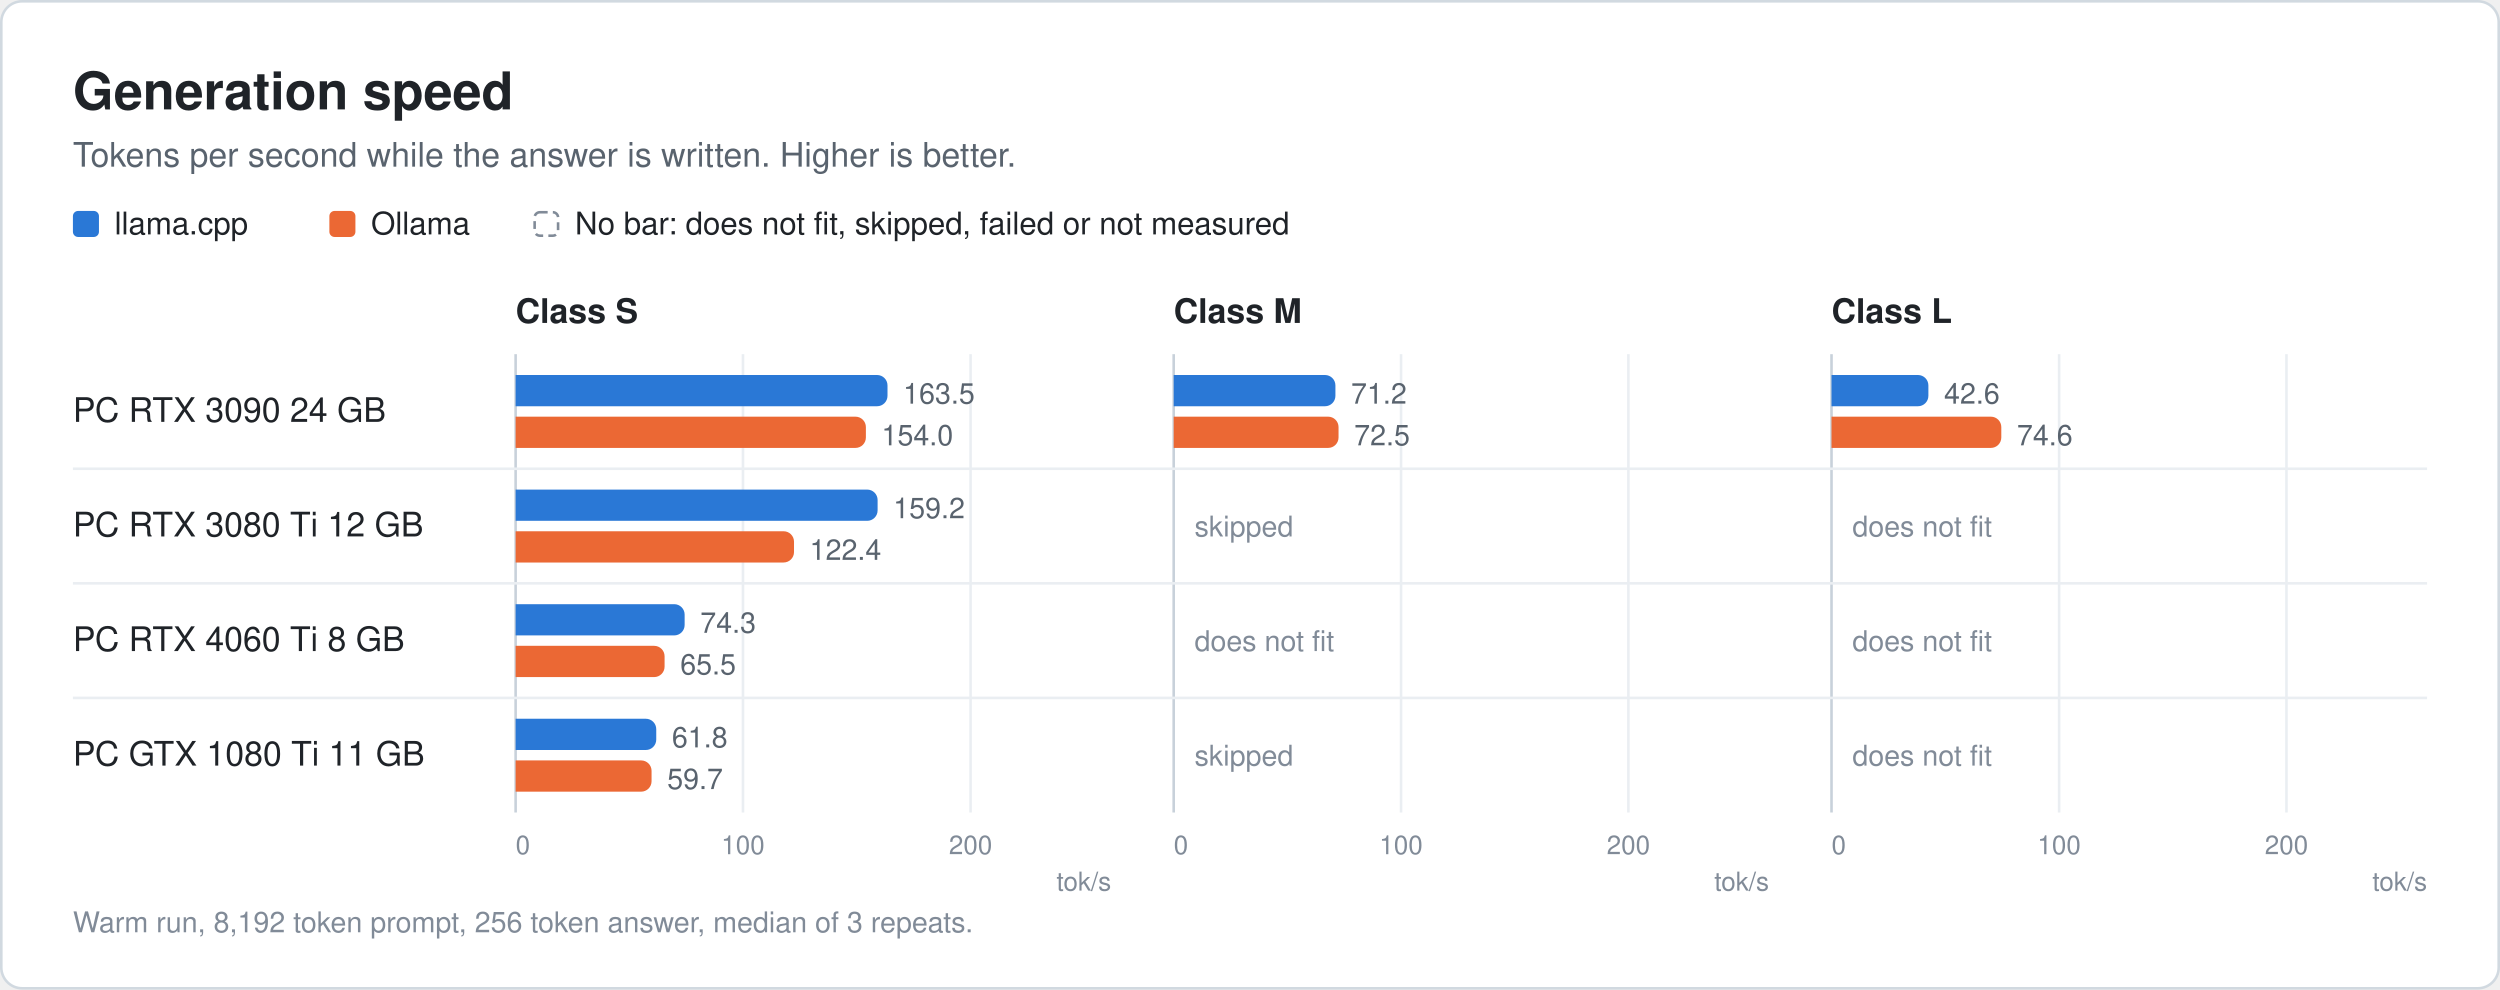
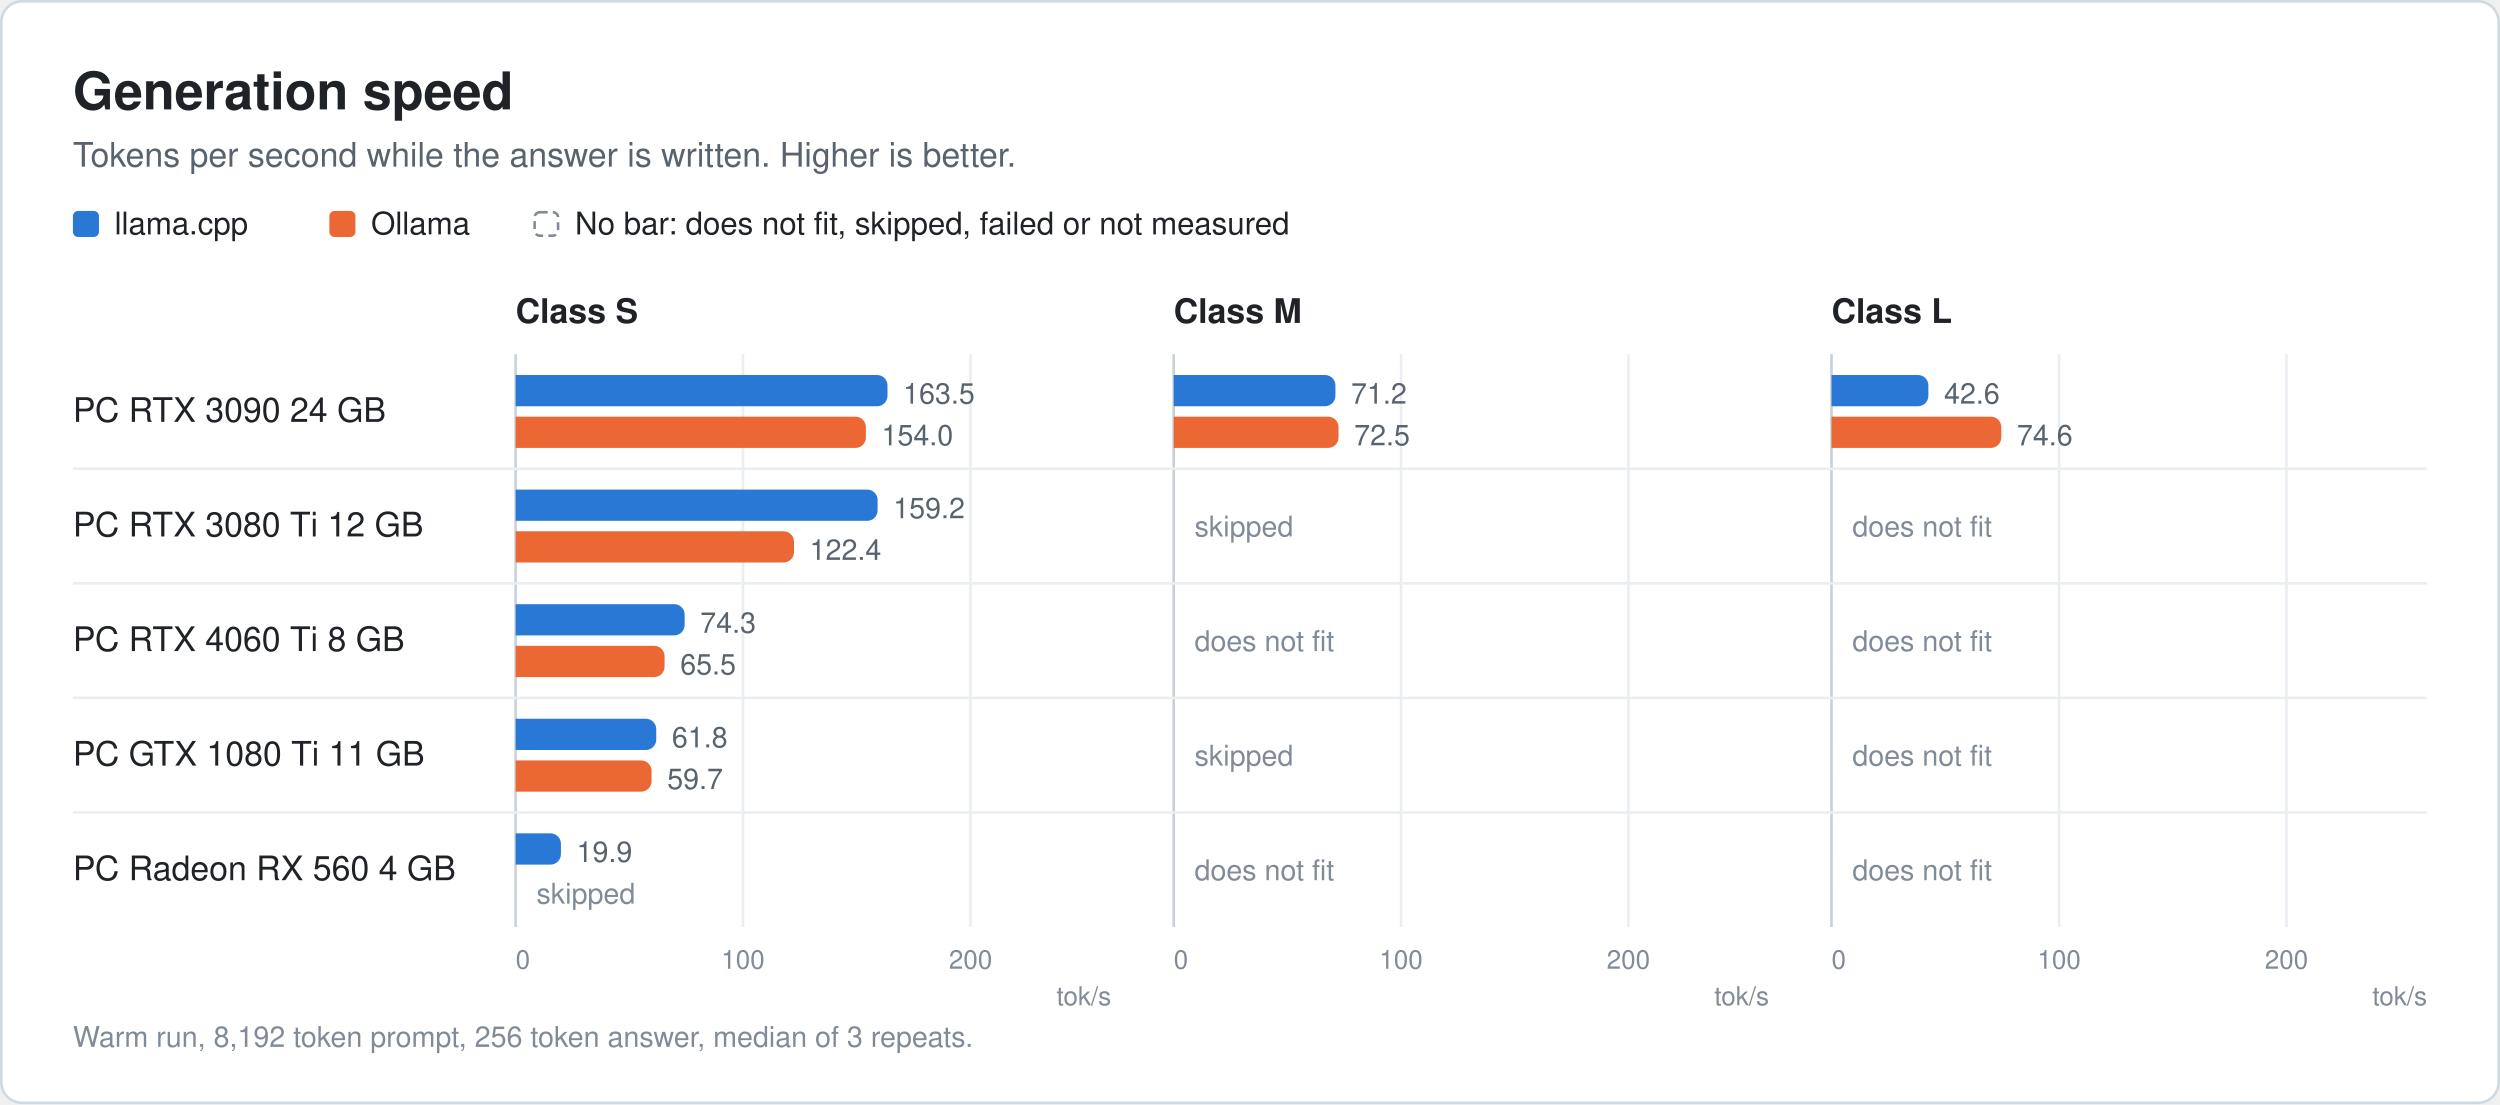
- <svg xmlns="http://www.w3.org/2000/svg" width="960" height="380" viewBox="0 0 960 380" role="img" aria-label="Generation speed in tokens per second per device, model class and engine">
+ <svg xmlns="http://www.w3.org/2000/svg" width="960" height="424" viewBox="0 0 960 424" role="img" aria-label="Generation speed in tokens per second per device, model class and engine">
  <style>
    text { font-family: system-ui, -apple-system, "Segoe UI", Helvetica, Arial, sans-serif; fill: #59636e; }
    .title { font-size: 20px; font-weight: 600; fill: #1f2328; }
    .section { font-size: 15px; font-weight: 600; fill: #1f2328; }
    .panel { font-size: 13px; font-weight: 600; fill: #1f2328; }
    .device { font-size: 13px; fill: #1f2328; }
    .sub { font-size: 13px; }
    .legend { font-size: 12px; fill: #1f2328; }
    .value { font-size: 11px; font-variant-numeric: tabular-nums; }
    .tick { font-size: 10px; fill: #818b98; font-variant-numeric: tabular-nums; }
    .muted, .note, .foot { fill: #818b98; }
    .note { font-size: 11px; }
    .foot { font-size: 11px; }
    .cell { font-size: 12px; font-weight: 600; font-variant-numeric: tabular-nums; }
    .limitlabel { font-size: 10px; fill: #818b98; }
    .grid { stroke: #eaeef2; stroke-width: 1; }
    .row { stroke: #eaeef2; stroke-width: 1; }
    .base { stroke: #c8d1da; stroke-width: 1; }
    .limit { stroke: #b0bac5; stroke-width: 1; stroke-dasharray: 2 3; }
    .gapbox { fill: none; stroke: #818b98; stroke-width: 1; stroke-dasharray: 3 2; }
    </style>
-   <rect x="0.5" y="0.5" width="959" height="379" rx="8" fill="#ffffff" stroke="#d1d9e0" />
+   <rect x="0.5" y="0.5" width="959" height="423" rx="8" fill="#ffffff" stroke="#d1d9e0" />
  <text x="28" y="42" class="title">Generation speed</text>
  <text x="28" y="64" class="sub">Tokens per second while the answer is written. Higher is better.</text>
  <rect x="28" y="81" width="10" height="10" rx="2" fill="#2a78d6" />
  <text x="44" y="90" class="legend">llama.cpp</text>
  <rect x="126.48" y="81" width="10" height="10" rx="2" fill="#eb6834" />
  <text x="142.48" y="90" class="legend">Ollama</text>
  <rect x="205.3" y="81.5" width="9" height="9" rx="2" class="gapbox" />
  <text x="220.8" y="90" class="legend">No bar: does not fit, skipped, failed or not measured</text>
  <text x="198.0" y="124" class="panel">Class S</text>
  <text x="450.7" y="124" class="panel">Class M</text>
  <text x="703.3" y="124" class="panel">Class L</text>
-   <text x="198.0" y="328" class="tick" text-anchor="start">0</text>
-   <line x1="285.3" y1="136" x2="285.3" y2="312" class="grid" />
-   <text x="285.3" y="328" class="tick" text-anchor="middle">100</text>
-   <line x1="372.7" y1="136" x2="372.7" y2="312" class="grid" />
-   <text x="372.7" y="328" class="tick" text-anchor="middle">200</text>
-   <line x1="198.0" y1="136" x2="198.0" y2="312" class="base" />
-   <text x="426.7" y="342" class="tick" text-anchor="end">tok/s</text>
+   <text x="198.0" y="372" class="tick" text-anchor="start">0</text>
+   <line x1="285.3" y1="136" x2="285.3" y2="356" class="grid" />
+   <text x="285.3" y="372" class="tick" text-anchor="middle">100</text>
+   <line x1="372.7" y1="136" x2="372.7" y2="356" class="grid" />
+   <text x="372.7" y="372" class="tick" text-anchor="middle">200</text>
+   <line x1="198.0" y1="136" x2="198.0" y2="356" class="base" />
+   <text x="426.7" y="386" class="tick" text-anchor="end">tok/s</text>
  <path d="M198.0,144.0H336.8A4,4 0 0 1 340.8,148.0V152.0A4,4 0 0 1 336.8,156.0H198.0Z" fill="#2a78d6" />
  <text x="346.8" y="155.0" class="value">163.5</text>
  <path d="M198.0,160.0H328.5A4,4 0 0 1 332.5,164.0V168.0A4,4 0 0 1 328.5,172.0H198.0Z" fill="#eb6834" />
  <text x="338.5" y="171.0" class="value">154.0</text>
  <path d="M198.0,188.0H333.0A4,4 0 0 1 337.0,192.0V196.0A4,4 0 0 1 333.0,200.0H198.0Z" fill="#2a78d6" />
  <text x="343.0" y="199.0" class="value">159.2</text>
  <path d="M198.0,204.0H300.9A4,4 0 0 1 304.9,208.0V212.0A4,4 0 0 1 300.9,216.0H198.0Z" fill="#eb6834" />
  <text x="310.9" y="215.0" class="value">122.4</text>
  <path d="M198.0,232.0H258.9A4,4 0 0 1 262.9,236.0V240.0A4,4 0 0 1 258.9,244.0H198.0Z" fill="#2a78d6" />
  <text x="268.9" y="243.0" class="value">74.3</text>
  <path d="M198.0,248.0H251.2A4,4 0 0 1 255.2,252.0V256.0A4,4 0 0 1 251.2,260.0H198.0Z" fill="#eb6834" />
  <text x="261.2" y="259.0" class="value">65.5</text>
  <path d="M198.0,276.0H248.0A4,4 0 0 1 252.0,280.0V284.0A4,4 0 0 1 248.0,288.0H198.0Z" fill="#2a78d6" />
  <text x="258.0" y="287.0" class="value">61.8</text>
  <path d="M198.0,292.0H246.2A4,4 0 0 1 250.2,296.0V300.0A4,4 0 0 1 246.2,304.0H198.0Z" fill="#eb6834" />
  <text x="256.2" y="303.0" class="value">59.7</text>
-   <text x="450.7" y="328" class="tick" text-anchor="start">0</text>
-   <line x1="538.0" y1="136" x2="538.0" y2="312" class="grid" />
-   <text x="538.0" y="328" class="tick" text-anchor="middle">100</text>
-   <line x1="625.3" y1="136" x2="625.3" y2="312" class="grid" />
-   <text x="625.3" y="328" class="tick" text-anchor="middle">200</text>
-   <line x1="450.7" y1="136" x2="450.7" y2="312" class="base" />
-   <text x="679.3" y="342" class="tick" text-anchor="end">tok/s</text>
+   <path d="M198.0,320.0H211.4A4,4 0 0 1 215.4,324.0V328.0A4,4 0 0 1 211.4,332.0H198.0Z" fill="#2a78d6" />
+   <text x="221.4" y="331.0" class="value">19.9</text>
+   <text x="206.0" y="347.0" class="note">skipped</text>
+   <text x="450.7" y="372" class="tick" text-anchor="start">0</text>
+   <line x1="538.0" y1="136" x2="538.0" y2="356" class="grid" />
+   <text x="538.0" y="372" class="tick" text-anchor="middle">100</text>
+   <line x1="625.3" y1="136" x2="625.3" y2="356" class="grid" />
+   <text x="625.3" y="372" class="tick" text-anchor="middle">200</text>
+   <line x1="450.7" y1="136" x2="450.7" y2="356" class="base" />
+   <text x="679.3" y="386" class="tick" text-anchor="end">tok/s</text>
  <path d="M450.7,144.0H508.8A4,4 0 0 1 512.8,148.0V152.0A4,4 0 0 1 508.8,156.0H450.7Z" fill="#2a78d6" />
  <text x="518.8" y="155.0" class="value">71.2</text>
  <path d="M450.7,160.0H510.0A4,4 0 0 1 514.0,164.0V168.0A4,4 0 0 1 510.0,172.0H450.7Z" fill="#eb6834" />
  <text x="520.0" y="171.0" class="value">72.5</text>
  <text x="458.7" y="206.0" class="note">skipped</text>
  <text x="458.7" y="250.0" class="note">does not fit</text>
  <text x="458.7" y="294.0" class="note">skipped</text>
-   <text x="703.3" y="328" class="tick" text-anchor="start">0</text>
-   <line x1="790.7" y1="136" x2="790.7" y2="312" class="grid" />
-   <text x="790.7" y="328" class="tick" text-anchor="middle">100</text>
-   <line x1="878.0" y1="136" x2="878.0" y2="312" class="grid" />
-   <text x="878.0" y="328" class="tick" text-anchor="middle">200</text>
-   <line x1="703.3" y1="136" x2="703.3" y2="312" class="base" />
-   <text x="932.0" y="342" class="tick" text-anchor="end">tok/s</text>
+   <text x="458.7" y="338.0" class="note">does not fit</text>
+   <text x="703.3" y="372" class="tick" text-anchor="start">0</text>
+   <line x1="790.7" y1="136" x2="790.7" y2="356" class="grid" />
+   <text x="790.7" y="372" class="tick" text-anchor="middle">100</text>
+   <line x1="878.0" y1="136" x2="878.0" y2="356" class="grid" />
+   <text x="878.0" y="372" class="tick" text-anchor="middle">200</text>
+   <line x1="703.3" y1="136" x2="703.3" y2="356" class="base" />
+   <text x="932.0" y="386" class="tick" text-anchor="end">tok/s</text>
  <path d="M703.3,144.0H736.5A4,4 0 0 1 740.5,148.0V152.0A4,4 0 0 1 736.5,156.0H703.3Z" fill="#2a78d6" />
  <text x="746.5" y="155.0" class="value">42.6</text>
  <path d="M703.3,160.0H764.5A4,4 0 0 1 768.5,164.0V168.0A4,4 0 0 1 764.5,172.0H703.3Z" fill="#eb6834" />
  <text x="774.5" y="171.0" class="value">74.6</text>
  <text x="711.3" y="206.0" class="note">does not fit</text>
  <text x="711.3" y="250.0" class="note">does not fit</text>
  <text x="711.3" y="294.0" class="note">does not fit</text>
+   <text x="711.3" y="338.0" class="note">does not fit</text>
  <text x="28" y="162.0" class="device">PC RTX 3090 24 GB</text>
  <line x1="28" y1="180" x2="932" y2="180" class="row" />
  <text x="28" y="206.0" class="device">PC RTX 3080 Ti 12 GB</text>
  <line x1="28" y1="224" x2="932" y2="224" class="row" />
  <text x="28" y="250.0" class="device">PC RTX 4060 Ti 8 GB</text>
  <line x1="28" y1="268" x2="932" y2="268" class="row" />
  <text x="28" y="294.0" class="device">PC GTX 1080 Ti 11 GB</text>
-   <text x="28" y="358" class="foot">Warm run, 8,192 token prompt, 256 token answer, median of 3 repeats.</text>
+   <line x1="28" y1="312" x2="932" y2="312" class="row" />
+   <text x="28" y="338.0" class="device">PC Radeon RX 560 4 GB</text>
+   <text x="28" y="402" class="foot">Warm run, 8,192 token prompt, 256 token answer, median of 3 repeats.</text>
</svg>
